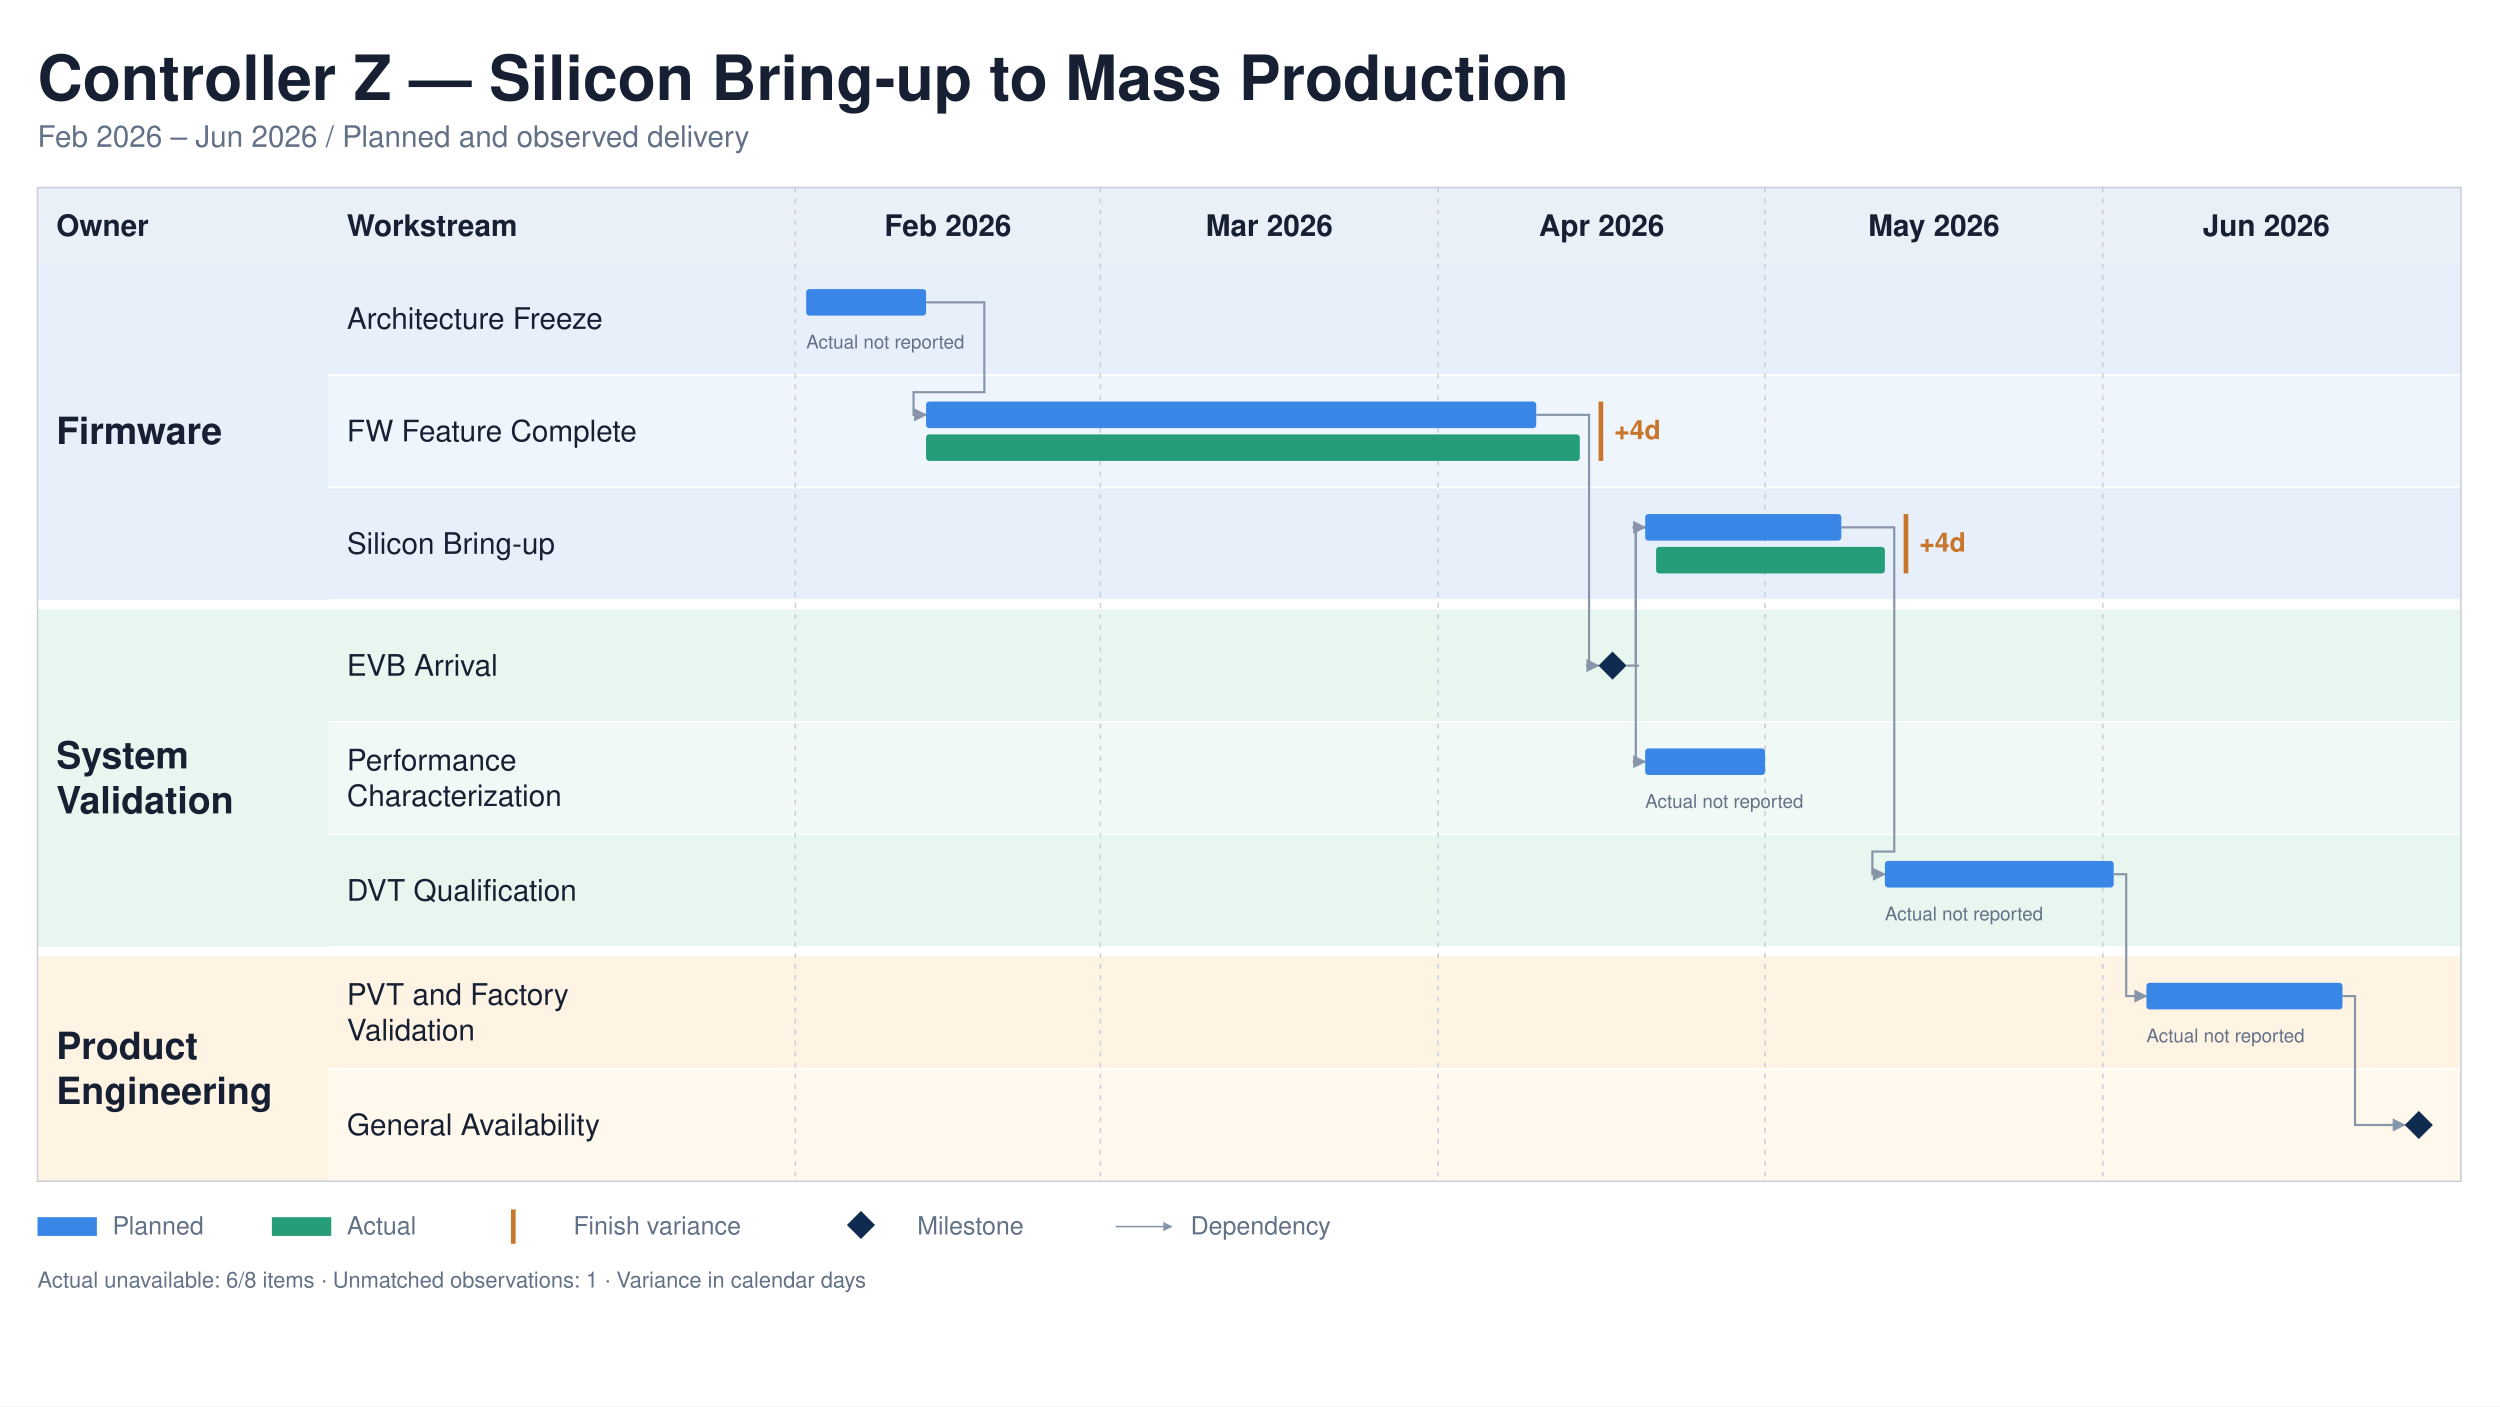
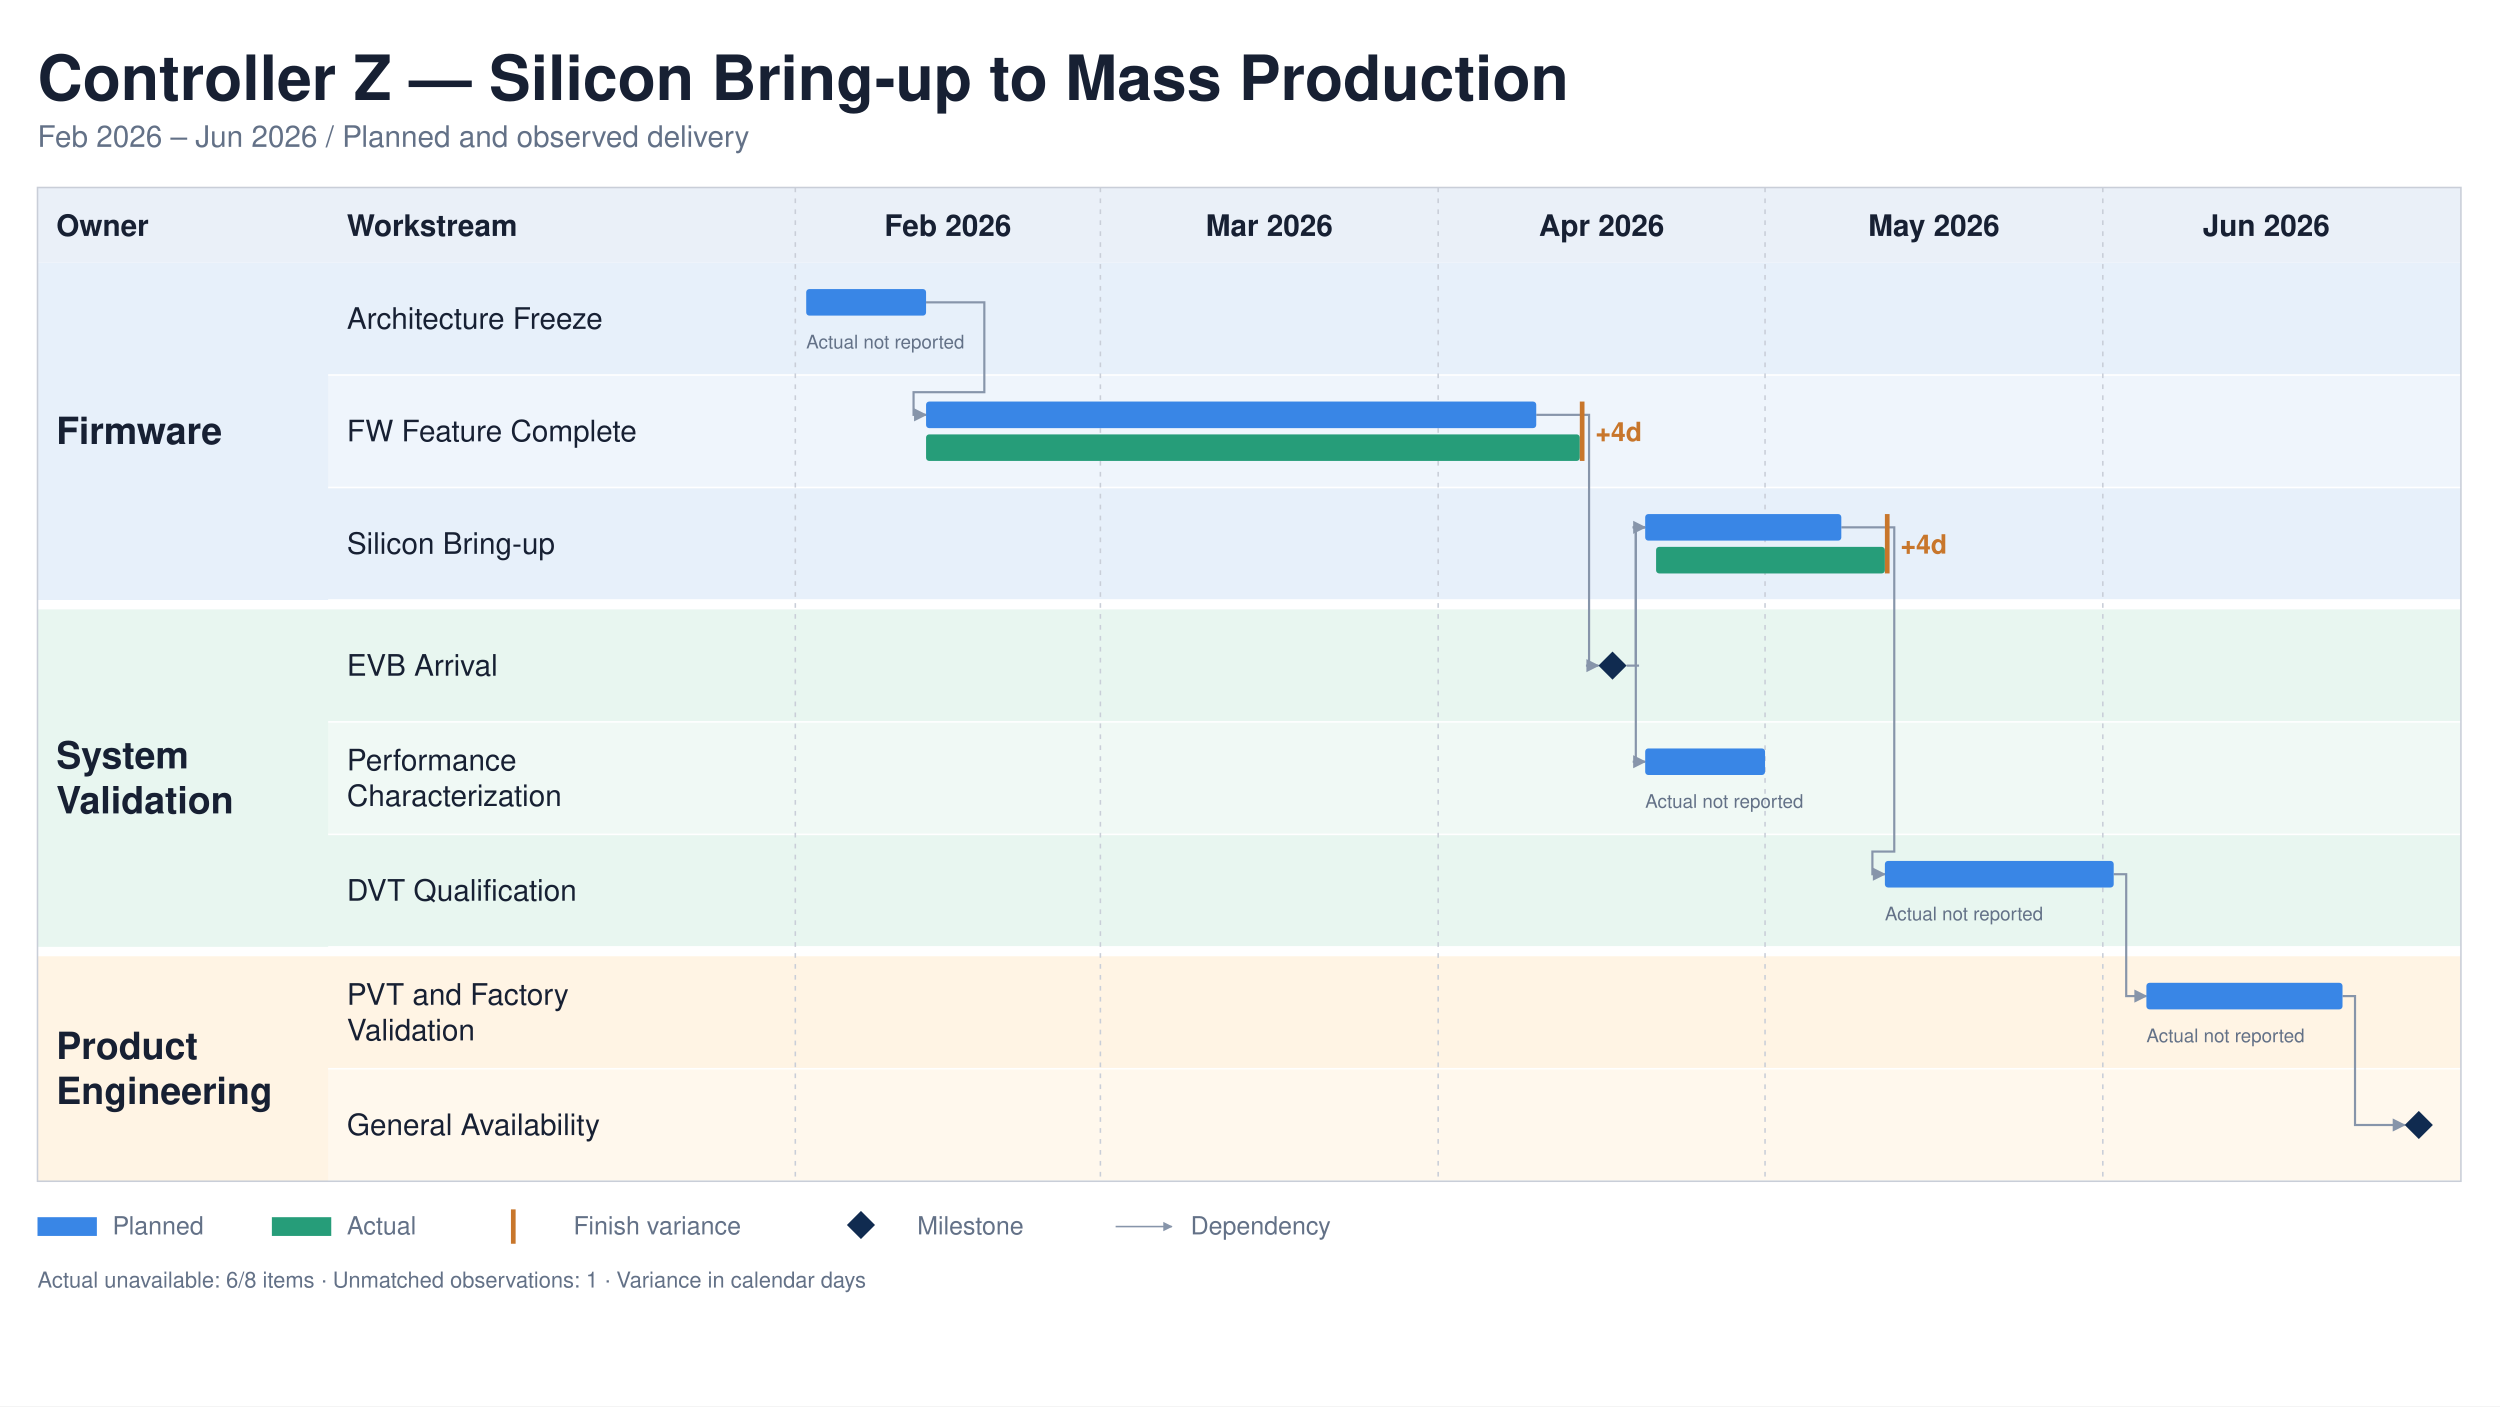
<svg xmlns="http://www.w3.org/2000/svg" width="1600" height="900" viewBox="0 0 1600 900" role="img" aria-labelledby="title desc">
  <defs>
-     <marker id="dependency-arrow" markerWidth="6" markerHeight="6" refX="5.5" refY="3" orient="auto">
-       <path d="M0 0L6 3L0 6Z" fill="#8795AA" />
+     <marker id="dependency-arrow" markerWidth="6" markerHeight="6" refX="5.5" refY="3.0" orient="auto">
+       <path d="M0 0L6 3.0L0 6Z" fill="#8795AA" />
    </marker>
  </defs>
  <rect width="1600" height="900" fill="#FFFFFF" />
-   <text data-purpose="heading" data-source-ref="project" x="24" y="64" font-family="Nimbus Sans, Arial, sans-serif" font-size="40" font-weight="700" fill="#172033" text-anchor="start">Controller Z — Silicon Bring-up to Mass Production</text>
-   <text data-purpose="subtitle" data-source-ref="view:window" x="24" y="94" font-family="Nimbus Sans, Arial, sans-serif" font-size="19" font-weight="400" fill="#637187" text-anchor="start">Feb 2026 – Jun 2026  /  Planned and observed delivery</text>
+   <text data-purpose="heading" data-source-ref="project" x="24" y="64" font-family="Nimbus Sans, Arial, sans-serif" font-size="40" font-weight="700" letter-spacing="0" fill="#172033" text-anchor="start">Controller Z — Silicon Bring-up to Mass Production</text>
+   <text data-purpose="subtitle" data-source-ref="view:window" x="24" y="94" font-family="Nimbus Sans, Arial, sans-serif" font-size="19" font-weight="400" letter-spacing="0" fill="#637187" text-anchor="start">Feb 2026 – Jun 2026  /  Planned and observed delivery</text>
  <rect data-purpose="table-header" data-source-ref="" x="24" y="120" width="1551" height="48" fill="#EAF0F8" />
-   <text data-purpose="table-header" data-source-ref="" x="36" y="151" font-family="Nimbus Sans, Arial, sans-serif" font-size="19" font-weight="700" fill="#172033" text-anchor="start">Owner</text>
-   <text data-purpose="table-header" data-source-ref="" x="222" y="151" font-family="Nimbus Sans, Arial, sans-serif" font-size="19" font-weight="700" fill="#172033" text-anchor="start">Workstream</text>
-   <rect data-purpose="group-surface" data-source-ref="fw-team" x="24" y="168" width="1551" height="216" fill="#E7F0FA" />
+   <text data-purpose="table-header" data-source-ref="" x="36" y="151" font-family="Nimbus Sans, Arial, sans-serif" font-size="19" font-weight="700" letter-spacing="0" fill="#172033" text-anchor="start">Owner</text>
+   <text data-purpose="table-header" data-source-ref="" x="222" y="151" font-family="Nimbus Sans, Arial, sans-serif" font-size="19" font-weight="700" letter-spacing="0" fill="#172033" text-anchor="start">Workstream</text>
+   <rect data-purpose="group-surface" data-source-ref="fw-team" x="24" y="168" width="1551" height="216" fill="#E7F0FA" opacity="1" />
  <path data-purpose="table-row" d="M210 240H1575" stroke="#FFFFFF" />
  <rect data-purpose="row-shade" data-source-ref="firmware" x="210" y="240" width="1365" height="72" fill="#FFFFFF" opacity="0.34" />
  <path data-purpose="table-row" d="M210 312H1575" stroke="#FFFFFF" />
  <path data-purpose="table-row" d="M210 384H1575" stroke="#FFFFFF" />
-   <rect data-purpose="group-surface" data-source-ref="validation-team" x="24" y="390" width="1551" height="216" fill="#E8F6F0" />
+   <rect data-purpose="group-surface" data-source-ref="validation-team" x="24" y="390" width="1551" height="216" fill="#E8F6F0" opacity="1" />
  <path data-purpose="table-row" d="M210 462H1575" stroke="#FFFFFF" />
  <rect data-purpose="row-shade" data-source-ref="performance" x="210" y="462" width="1365" height="72" fill="#FFFFFF" opacity="0.34" />
  <path data-purpose="table-row" d="M210 534H1575" stroke="#FFFFFF" />
  <path data-purpose="table-row" d="M210 606H1575" stroke="#FFFFFF" />
-   <rect data-purpose="group-surface" data-source-ref="factory-team" x="24" y="612" width="1551" height="144" fill="#FFF4E4" />
+   <rect data-purpose="group-surface" data-source-ref="factory-team" x="24" y="612" width="1551" height="144" fill="#FFF4E4" opacity="1" />
  <path data-purpose="table-row" d="M210 684H1575" stroke="#FFFFFF" />
  <rect data-purpose="row-shade" data-source-ref="ga" x="210" y="684" width="1365" height="72" fill="#FFFFFF" opacity="0.34" />
  <path data-purpose="table-row" d="M210 756H1575" stroke="#FFFFFF" />
-   <text data-purpose="axis-band" data-source-ref="" x="606.63" y="151" font-family="Nimbus Sans, Arial, sans-serif" font-size="19" font-weight="700" fill="#172033" text-anchor="middle">Feb 2026</text>
+   <text data-purpose="axis-band" data-source-ref="" x="606.63" y="151" font-family="Nimbus Sans, Arial, sans-serif" font-size="19" font-weight="700" letter-spacing="0" fill="#172033" text-anchor="middle">Feb 2026</text>
  <path data-purpose="axis-major" d="M509 120V756" stroke="#C9CED8" stroke-dasharray="3 4" />
-   <text data-purpose="axis-band" data-source-ref="" x="812.34" y="151" font-family="Nimbus Sans, Arial, sans-serif" font-size="19" font-weight="700" fill="#172033" text-anchor="middle">Mar 2026</text>
+   <text data-purpose="axis-band" data-source-ref="" x="812.34" y="151" font-family="Nimbus Sans, Arial, sans-serif" font-size="19" font-weight="700" letter-spacing="0" fill="#172033" text-anchor="middle">Mar 2026</text>
  <path data-purpose="axis-major" d="M704.25 120V756" stroke="#C9CED8" stroke-dasharray="3 4" />
-   <text data-purpose="axis-band" data-source-ref="" x="1025.03" y="151" font-family="Nimbus Sans, Arial, sans-serif" font-size="19" font-weight="700" fill="#172033" text-anchor="middle">Apr 2026</text>
+   <text data-purpose="axis-band" data-source-ref="" x="1025.03" y="151" font-family="Nimbus Sans, Arial, sans-serif" font-size="19" font-weight="700" letter-spacing="0" fill="#172033" text-anchor="middle">Apr 2026</text>
  <path data-purpose="axis-major" d="M920.43 120V756" stroke="#C9CED8" stroke-dasharray="3 4" />
-   <text data-purpose="axis-band" data-source-ref="" x="1237.71" y="151" font-family="Nimbus Sans, Arial, sans-serif" font-size="19" font-weight="700" fill="#172033" text-anchor="middle">May 2026</text>
+   <text data-purpose="axis-band" data-source-ref="" x="1237.71" y="151" font-family="Nimbus Sans, Arial, sans-serif" font-size="19" font-weight="700" letter-spacing="0" fill="#172033" text-anchor="middle">May 2026</text>
  <path data-purpose="axis-major" d="M1129.63 120V756" stroke="#C9CED8" stroke-dasharray="3 4" />
-   <text data-purpose="axis-band" data-source-ref="" x="1450.4" y="151" font-family="Nimbus Sans, Arial, sans-serif" font-size="19" font-weight="700" fill="#172033" text-anchor="middle">Jun 2026</text>
+   <text data-purpose="axis-band" data-source-ref="" x="1450.4" y="151" font-family="Nimbus Sans, Arial, sans-serif" font-size="19" font-weight="700" letter-spacing="0" fill="#172033" text-anchor="middle">Jun 2026</text>
  <path data-purpose="axis-major" d="M1345.8 120V756" stroke="#C9CED8" stroke-dasharray="3 4" />
  <rect data-purpose="table-frame" x="24" y="120" width="1551" height="636" fill="none" stroke="#C9CED8" />
  <path data-purpose="routed-connector" data-source-ref="architecture-unlocks-firmware" data-from-endpoint="end" data-to-endpoint="start" d="M592.68 193.5L600.68 193.5L629.97 193.5L629.97 251L584.68 251L584.68 265.5L592.68 265.5" fill="none" stroke="#8795AA" stroke-width="1.4" marker-end="url(#dependency-arrow)" />
  <path data-purpose="routed-connector" data-source-ref="firmware-to-evb" data-from-endpoint="end" data-to-endpoint="at" d="M983.19 265.5L991.19 265.5L1017 265.5L1017 426L1015 426L1023 426" fill="none" stroke="#8795AA" stroke-width="1.4" marker-end="url(#dependency-arrow)" />
  <path data-purpose="routed-connector" data-source-ref="evb-to-bringup" data-from-endpoint="at" data-to-endpoint="start" d="M1041 426L1049 426L1046.92 426L1046.92 337.5L1044.92 337.5L1052.92 337.5" fill="none" stroke="#8795AA" stroke-width="1.4" marker-end="url(#dependency-arrow)" />
  <path data-purpose="routed-connector" data-source-ref="bringup-to-performance" data-from-endpoint="start" data-to-endpoint="start" d="M1052.92 337.5L1044.92 337.5L1046.92 337.5L1046.92 487.5L1044.92 487.5L1052.92 487.5" fill="none" stroke="#8795AA" stroke-width="1.4" marker-end="url(#dependency-arrow)" />
  <path data-purpose="routed-connector" data-source-ref="bringup-to-dvt" data-from-endpoint="end" data-to-endpoint="start" d="M1178.44 337.5L1186.44 337.5L1212.33 337.5L1212.33 545L1198.33 545L1198.33 559.5L1206.33 559.5" fill="none" stroke="#8795AA" stroke-width="1.4" marker-end="url(#dependency-arrow)" />
  <path data-purpose="routed-connector" data-source-ref="dvt-to-pvt" data-from-endpoint="end" data-to-endpoint="start" d="M1352.77 559.5L1360.77 559.5L1360.77 637.5L1365.69 637.5L1373.69 637.5" fill="none" stroke="#8795AA" stroke-width="1.4" marker-end="url(#dependency-arrow)" />
  <path data-purpose="routed-connector" data-source-ref="pvt-to-ga" data-from-endpoint="end" data-to-endpoint="at" d="M1499.21 637.5L1507.21 637.5L1507.21 720L1531.03 720L1539.03 720" fill="none" stroke="#8795AA" stroke-width="1.4" marker-end="url(#dependency-arrow)" />
-   <text data-box-x="36" data-box-width="162" data-purpose="group-header" data-source-ref="fw-team" x="36" y="284.16" font-family="Nimbus Sans, Arial, sans-serif" font-size="24" font-weight="700" fill="#172033" text-anchor="start">Firmware</text>
-   <text data-box-x="222" data-box-width="255" data-purpose="table-cell" data-source-ref="architecture" x="222" y="210.46" font-family="Nimbus Sans, Arial, sans-serif" font-size="19" font-weight="400" fill="#172033" text-anchor="start">Architecture Freeze</text>
-   <rect data-purpose="planned" data-source-ref="architecture" x="515.97" y="185" width="76.71" height="17" fill="#3986E6" rx="2" />
-   <text data-purpose="missing-actual" data-source-ref="architecture" x="515.97" y="223" font-family="Nimbus Sans, Arial, sans-serif" font-size="12" font-weight="400" fill="#637187" text-anchor="start">Actual not reported</text>
-   <text data-box-x="222" data-box-width="255" data-purpose="table-cell" data-source-ref="firmware" x="222" y="282.46" font-family="Nimbus Sans, Arial, sans-serif" font-size="19" font-weight="400" fill="#172033" text-anchor="start">FW Feature Complete</text>
-   <rect data-purpose="planned" data-source-ref="firmware" x="592.68" y="257" width="390.51" height="17" fill="#3986E6" rx="2" />
-   <rect data-purpose="actual" data-source-ref="firmware" x="592.68" y="278" width="418.4" height="17" fill="#269D79" rx="2" />
-   <rect data-purpose="variance-marker" data-source-ref="firmware" x="1023.08" y="257" width="3" height="38" fill="#C8762B" />
-   <text data-purpose="variance" data-source-ref="firmware" x="1033.08" y="281" font-family="Nimbus Sans, Arial, sans-serif" font-size="17" font-weight="700" fill="#C8762B" text-anchor="start">+4d</text>
-   <text data-box-x="222" data-box-width="255" data-purpose="table-cell" data-source-ref="silicon-bringup" x="222" y="354.46" font-family="Nimbus Sans, Arial, sans-serif" font-size="19" font-weight="400" fill="#172033" text-anchor="start">Silicon Bring-up</text>
-   <rect data-purpose="planned" data-source-ref="silicon-bringup" x="1052.92" y="329" width="125.52" height="17" fill="#3986E6" rx="2" />
-   <rect data-purpose="actual" data-source-ref="silicon-bringup" x="1059.89" y="350" width="146.44" height="17" fill="#269D79" rx="2" />
-   <rect data-purpose="variance-marker" data-source-ref="silicon-bringup" x="1218.33" y="329" width="3" height="38" fill="#C8762B" />
-   <text data-purpose="variance" data-source-ref="silicon-bringup" x="1228.33" y="353" font-family="Nimbus Sans, Arial, sans-serif" font-size="17" font-weight="700" fill="#C8762B" text-anchor="start">+4d</text>
-   <text data-box-x="36" data-box-width="162" data-purpose="group-header" data-source-ref="validation-team" x="36" y="491.76" font-family="Nimbus Sans, Arial, sans-serif" font-size="24" font-weight="700" fill="#172033" text-anchor="start">System</text>
-   <text data-box-x="36" data-box-width="162" data-purpose="group-header" data-source-ref="validation-team" x="36" y="520.56" font-family="Nimbus Sans, Arial, sans-serif" font-size="24" font-weight="700" fill="#172033" text-anchor="start">Validation</text>
-   <text data-box-x="222" data-box-width="255" data-purpose="table-cell" data-source-ref="evb-arrival" x="222" y="432.46" font-family="Nimbus Sans, Arial, sans-serif" font-size="19" font-weight="400" fill="#172033" text-anchor="start">EVB Arrival</text>
+   <text data-box-x="36" data-box-width="162" data-purpose="group-header" data-source-ref="fw-team" x="36" y="284.16" font-family="Nimbus Sans, Arial, sans-serif" font-size="24" font-weight="700" letter-spacing="0" fill="#172033" text-anchor="start">Firmware</text>
+   <text data-box-x="222" data-box-width="255" data-purpose="table-cell" data-source-ref="architecture" x="222" y="210.46" font-family="Nimbus Sans, Arial, sans-serif" font-size="19" font-weight="400" letter-spacing="0" fill="#172033" text-anchor="start">Architecture Freeze</text>
+   <rect data-purpose="planned" data-source-ref="architecture" x="515.97" y="185" width="76.71" height="17" fill="#3986E6" data-stack="0" rx="2" />
+   <text data-purpose="missing-actual" data-source-ref="architecture" x="515.97" y="223" font-family="Nimbus Sans, Arial, sans-serif" font-size="12" font-weight="400" letter-spacing="0" fill="#637187" text-anchor="start">Actual not reported</text>
+   <text data-box-x="222" data-box-width="255" data-purpose="table-cell" data-source-ref="firmware" x="222" y="282.46" font-family="Nimbus Sans, Arial, sans-serif" font-size="19" font-weight="400" letter-spacing="0" fill="#172033" text-anchor="start">FW Feature Complete</text>
+   <rect data-purpose="planned" data-source-ref="firmware" x="592.68" y="257" width="390.51" height="17" fill="#3986E6" data-stack="0" rx="2" />
+   <rect data-purpose="actual" data-source-ref="firmware" x="592.68" y="278" width="418.4" height="17" fill="#269D79" data-stack="0" rx="2" />
+   <rect data-purpose="variance-marker" data-source-ref="firmware" x="1011.08" y="257" width="3" height="38" fill="#C8762B" />
+   <text data-purpose="variance" data-source-ref="firmware" x="1021.08" y="282.3" font-family="Nimbus Sans, Arial, sans-serif" font-size="17" font-weight="700" letter-spacing="0" fill="#C8762B" text-anchor="start">+4d</text>
+   <text data-box-x="222" data-box-width="255" data-purpose="table-cell" data-source-ref="silicon-bringup" x="222" y="354.46" font-family="Nimbus Sans, Arial, sans-serif" font-size="19" font-weight="400" letter-spacing="0" fill="#172033" text-anchor="start">Silicon Bring-up</text>
+   <rect data-purpose="planned" data-source-ref="silicon-bringup" x="1052.92" y="329" width="125.52" height="17" fill="#3986E6" data-stack="0" rx="2" />
+   <rect data-purpose="actual" data-source-ref="silicon-bringup" x="1059.89" y="350" width="146.44" height="17" fill="#269D79" data-stack="0" rx="2" />
+   <rect data-purpose="variance-marker" data-source-ref="silicon-bringup" x="1206.33" y="329" width="3" height="38" fill="#C8762B" />
+   <text data-purpose="variance" data-source-ref="silicon-bringup" x="1216.33" y="354.3" font-family="Nimbus Sans, Arial, sans-serif" font-size="17" font-weight="700" letter-spacing="0" fill="#C8762B" text-anchor="start">+4d</text>
+   <text data-box-x="36" data-box-width="162" data-purpose="group-header" data-source-ref="validation-team" x="36" y="491.76" font-family="Nimbus Sans, Arial, sans-serif" font-size="24" font-weight="700" letter-spacing="0" fill="#172033" text-anchor="start">System</text>
+   <text data-box-x="36" data-box-width="162" data-purpose="group-header" data-source-ref="validation-team" x="36" y="520.56" font-family="Nimbus Sans, Arial, sans-serif" font-size="24" font-weight="700" letter-spacing="0" fill="#172033" text-anchor="start">Validation</text>
+   <text data-box-x="222" data-box-width="255" data-purpose="table-cell" data-source-ref="evb-arrival" x="222" y="432.46" font-family="Nimbus Sans, Arial, sans-serif" font-size="19" font-weight="400" letter-spacing="0" fill="#172033" text-anchor="start">EVB Arrival</text>
  <path data-purpose="planned" data-source-ref="evb-arrival" d="M1032 417l9 9l-9 9l-9 -9Z" fill="#102B50" />
-   <text data-box-x="222" data-box-width="255" data-purpose="table-cell" data-source-ref="performance" x="222" y="493.06" font-family="Nimbus Sans, Arial, sans-serif" font-size="19" font-weight="400" fill="#172033" text-anchor="start">Performance</text>
-   <text data-box-x="222" data-box-width="255" data-purpose="table-cell" data-source-ref="performance" x="222" y="515.86" font-family="Nimbus Sans, Arial, sans-serif" font-size="19" font-weight="400" fill="#172033" text-anchor="start">Characterization</text>
-   <rect data-purpose="planned" data-source-ref="performance" x="1052.92" y="479" width="76.71" height="17" fill="#3986E6" rx="2" />
-   <text data-purpose="missing-actual" data-source-ref="performance" x="1052.92" y="517" font-family="Nimbus Sans, Arial, sans-serif" font-size="12" font-weight="400" fill="#637187" text-anchor="start">Actual not reported</text>
-   <text data-box-x="222" data-box-width="255" data-purpose="table-cell" data-source-ref="dvt" x="222" y="576.46" font-family="Nimbus Sans, Arial, sans-serif" font-size="19" font-weight="400" fill="#172033" text-anchor="start">DVT Qualification</text>
-   <rect data-purpose="planned" data-source-ref="dvt" x="1206.33" y="551" width="146.44" height="17" fill="#3986E6" rx="2" />
-   <text data-purpose="missing-actual" data-source-ref="dvt" x="1206.33" y="589" font-family="Nimbus Sans, Arial, sans-serif" font-size="12" font-weight="400" fill="#637187" text-anchor="start">Actual not reported</text>
-   <text data-box-x="36" data-box-width="162" data-purpose="group-header" data-source-ref="factory-team" x="36" y="677.76" font-family="Nimbus Sans, Arial, sans-serif" font-size="24" font-weight="700" fill="#172033" text-anchor="start">Product</text>
-   <text data-box-x="36" data-box-width="162" data-purpose="group-header" data-source-ref="factory-team" x="36" y="706.56" font-family="Nimbus Sans, Arial, sans-serif" font-size="24" font-weight="700" fill="#172033" text-anchor="start">Engineering</text>
-   <text data-box-x="222" data-box-width="255" data-purpose="table-cell" data-source-ref="pvt" x="222" y="643.06" font-family="Nimbus Sans, Arial, sans-serif" font-size="19" font-weight="400" fill="#172033" text-anchor="start">PVT and Factory</text>
-   <text data-box-x="222" data-box-width="255" data-purpose="table-cell" data-source-ref="pvt" x="222" y="665.86" font-family="Nimbus Sans, Arial, sans-serif" font-size="19" font-weight="400" fill="#172033" text-anchor="start">Validation</text>
-   <rect data-purpose="planned" data-source-ref="pvt" x="1373.69" y="629" width="125.52" height="17" fill="#3986E6" rx="2" />
-   <text data-purpose="missing-actual" data-source-ref="pvt" x="1373.69" y="667" font-family="Nimbus Sans, Arial, sans-serif" font-size="12" font-weight="400" fill="#637187" text-anchor="start">Actual not reported</text>
-   <text data-box-x="222" data-box-width="255" data-purpose="table-cell" data-source-ref="ga" x="222" y="726.46" font-family="Nimbus Sans, Arial, sans-serif" font-size="19" font-weight="400" fill="#172033" text-anchor="start">General Availability</text>
+   <text data-box-x="222" data-box-width="255" data-purpose="table-cell" data-source-ref="performance" x="222" y="493.06" font-family="Nimbus Sans, Arial, sans-serif" font-size="19" font-weight="400" letter-spacing="0" fill="#172033" text-anchor="start">Performance</text>
+   <text data-box-x="222" data-box-width="255" data-purpose="table-cell" data-source-ref="performance" x="222" y="515.86" font-family="Nimbus Sans, Arial, sans-serif" font-size="19" font-weight="400" letter-spacing="0" fill="#172033" text-anchor="start">Characterization</text>
+   <rect data-purpose="planned" data-source-ref="performance" x="1052.92" y="479" width="76.71" height="17" fill="#3986E6" data-stack="0" rx="2" />
+   <text data-purpose="missing-actual" data-source-ref="performance" x="1052.92" y="517" font-family="Nimbus Sans, Arial, sans-serif" font-size="12" font-weight="400" letter-spacing="0" fill="#637187" text-anchor="start">Actual not reported</text>
+   <text data-box-x="222" data-box-width="255" data-purpose="table-cell" data-source-ref="dvt" x="222" y="576.46" font-family="Nimbus Sans, Arial, sans-serif" font-size="19" font-weight="400" letter-spacing="0" fill="#172033" text-anchor="start">DVT Qualification</text>
+   <rect data-purpose="planned" data-source-ref="dvt" x="1206.33" y="551" width="146.44" height="17" fill="#3986E6" data-stack="0" rx="2" />
+   <text data-purpose="missing-actual" data-source-ref="dvt" x="1206.33" y="589" font-family="Nimbus Sans, Arial, sans-serif" font-size="12" font-weight="400" letter-spacing="0" fill="#637187" text-anchor="start">Actual not reported</text>
+   <text data-box-x="36" data-box-width="162" data-purpose="group-header" data-source-ref="factory-team" x="36" y="677.76" font-family="Nimbus Sans, Arial, sans-serif" font-size="24" font-weight="700" letter-spacing="0" fill="#172033" text-anchor="start">Product</text>
+   <text data-box-x="36" data-box-width="162" data-purpose="group-header" data-source-ref="factory-team" x="36" y="706.56" font-family="Nimbus Sans, Arial, sans-serif" font-size="24" font-weight="700" letter-spacing="0" fill="#172033" text-anchor="start">Engineering</text>
+   <text data-box-x="222" data-box-width="255" data-purpose="table-cell" data-source-ref="pvt" x="222" y="643.06" font-family="Nimbus Sans, Arial, sans-serif" font-size="19" font-weight="400" letter-spacing="0" fill="#172033" text-anchor="start">PVT and Factory</text>
+   <text data-box-x="222" data-box-width="255" data-purpose="table-cell" data-source-ref="pvt" x="222" y="665.86" font-family="Nimbus Sans, Arial, sans-serif" font-size="19" font-weight="400" letter-spacing="0" fill="#172033" text-anchor="start">Validation</text>
+   <rect data-purpose="planned" data-source-ref="pvt" x="1373.69" y="629" width="125.52" height="17" fill="#3986E6" data-stack="0" rx="2" />
+   <text data-purpose="missing-actual" data-source-ref="pvt" x="1373.69" y="667" font-family="Nimbus Sans, Arial, sans-serif" font-size="12" font-weight="400" letter-spacing="0" fill="#637187" text-anchor="start">Actual not reported</text>
+   <text data-box-x="222" data-box-width="255" data-purpose="table-cell" data-source-ref="ga" x="222" y="726.46" font-family="Nimbus Sans, Arial, sans-serif" font-size="19" font-weight="400" letter-spacing="0" fill="#172033" text-anchor="start">General Availability</text>
  <path data-purpose="planned" data-source-ref="ga" d="M1548.03 711l9 9l-9 9l-9 -9Z" fill="#102B50" />
  <rect data-purpose="legend-swatch" data-source-ref="" x="24" y="779" width="38" height="12" fill="#3986E6" />
-   <text data-purpose="legend-label" data-source-ref="" x="72" y="790" font-family="Nimbus Sans, Arial, sans-serif" font-size="16" font-weight="400" fill="#637187" text-anchor="start">Planned</text>
+   <text data-purpose="legend-label" data-source-ref="" x="72" y="790" font-family="Nimbus Sans, Arial, sans-serif" font-size="16" font-weight="400" letter-spacing="0" fill="#637187" text-anchor="start">Planned</text>
  <rect data-purpose="legend-swatch" data-source-ref="" x="174" y="779" width="38" height="12" fill="#269D79" />
-   <text data-purpose="legend-label" data-source-ref="" x="222" y="790" font-family="Nimbus Sans, Arial, sans-serif" font-size="16" font-weight="400" fill="#637187" text-anchor="start">Actual</text>
+   <text data-purpose="legend-label" data-source-ref="" x="222" y="790" font-family="Nimbus Sans, Arial, sans-serif" font-size="16" font-weight="400" letter-spacing="0" fill="#637187" text-anchor="start">Actual</text>
  <rect data-purpose="legend-swatch" data-source-ref="" x="327" y="774" width="3" height="22" fill="#C8762B" />
-   <text data-purpose="legend-label" data-source-ref="" x="367" y="790" font-family="Nimbus Sans, Arial, sans-serif" font-size="16" font-weight="400" fill="#637187" text-anchor="start">Finish variance</text>
+   <text data-purpose="legend-label" data-source-ref="" x="367" y="790" font-family="Nimbus Sans, Arial, sans-serif" font-size="16" font-weight="400" letter-spacing="0" fill="#637187" text-anchor="start">Finish variance</text>
  <path d="M551 775l9 9l-9 9l-9 -9Z" fill="#102B50" />
-   <text data-purpose="legend-label" data-source-ref="" x="587" y="790" font-family="Nimbus Sans, Arial, sans-serif" font-size="16" font-weight="400" fill="#637187" text-anchor="start">Milestone</text>
+   <text data-purpose="legend-label" data-source-ref="" x="587" y="790" font-family="Nimbus Sans, Arial, sans-serif" font-size="16" font-weight="400" letter-spacing="0" fill="#637187" text-anchor="start">Milestone</text>
  <path d="M714 785h36" stroke="#8795AA" marker-end="url(#dependency-arrow)" />
-   <text data-purpose="legend-label" data-source-ref="" x="762" y="790" font-family="Nimbus Sans, Arial, sans-serif" font-size="16" font-weight="400" fill="#637187" text-anchor="start">Dependency</text>
-   <text data-purpose="data-coverage" data-source-ref="" x="24" y="824" font-family="Nimbus Sans, Arial, sans-serif" font-size="14" font-weight="400" fill="#637187" text-anchor="start">Actual unavailable: 6/8 items  ·  Unmatched observations: 1  ·  Variance in calendar days</text>
+   <text data-purpose="legend-label" data-source-ref="" x="762" y="790" font-family="Nimbus Sans, Arial, sans-serif" font-size="16" font-weight="400" letter-spacing="0" fill="#637187" text-anchor="start">Dependency</text>
+   <text data-purpose="data-coverage" data-source-ref="" x="24" y="824" font-family="Nimbus Sans, Arial, sans-serif" font-size="14" font-weight="400" letter-spacing="0" fill="#637187" text-anchor="start">Actual unavailable: 6/8 items  ·  Unmatched observations: 1  ·  Variance in calendar days</text>
</svg>
